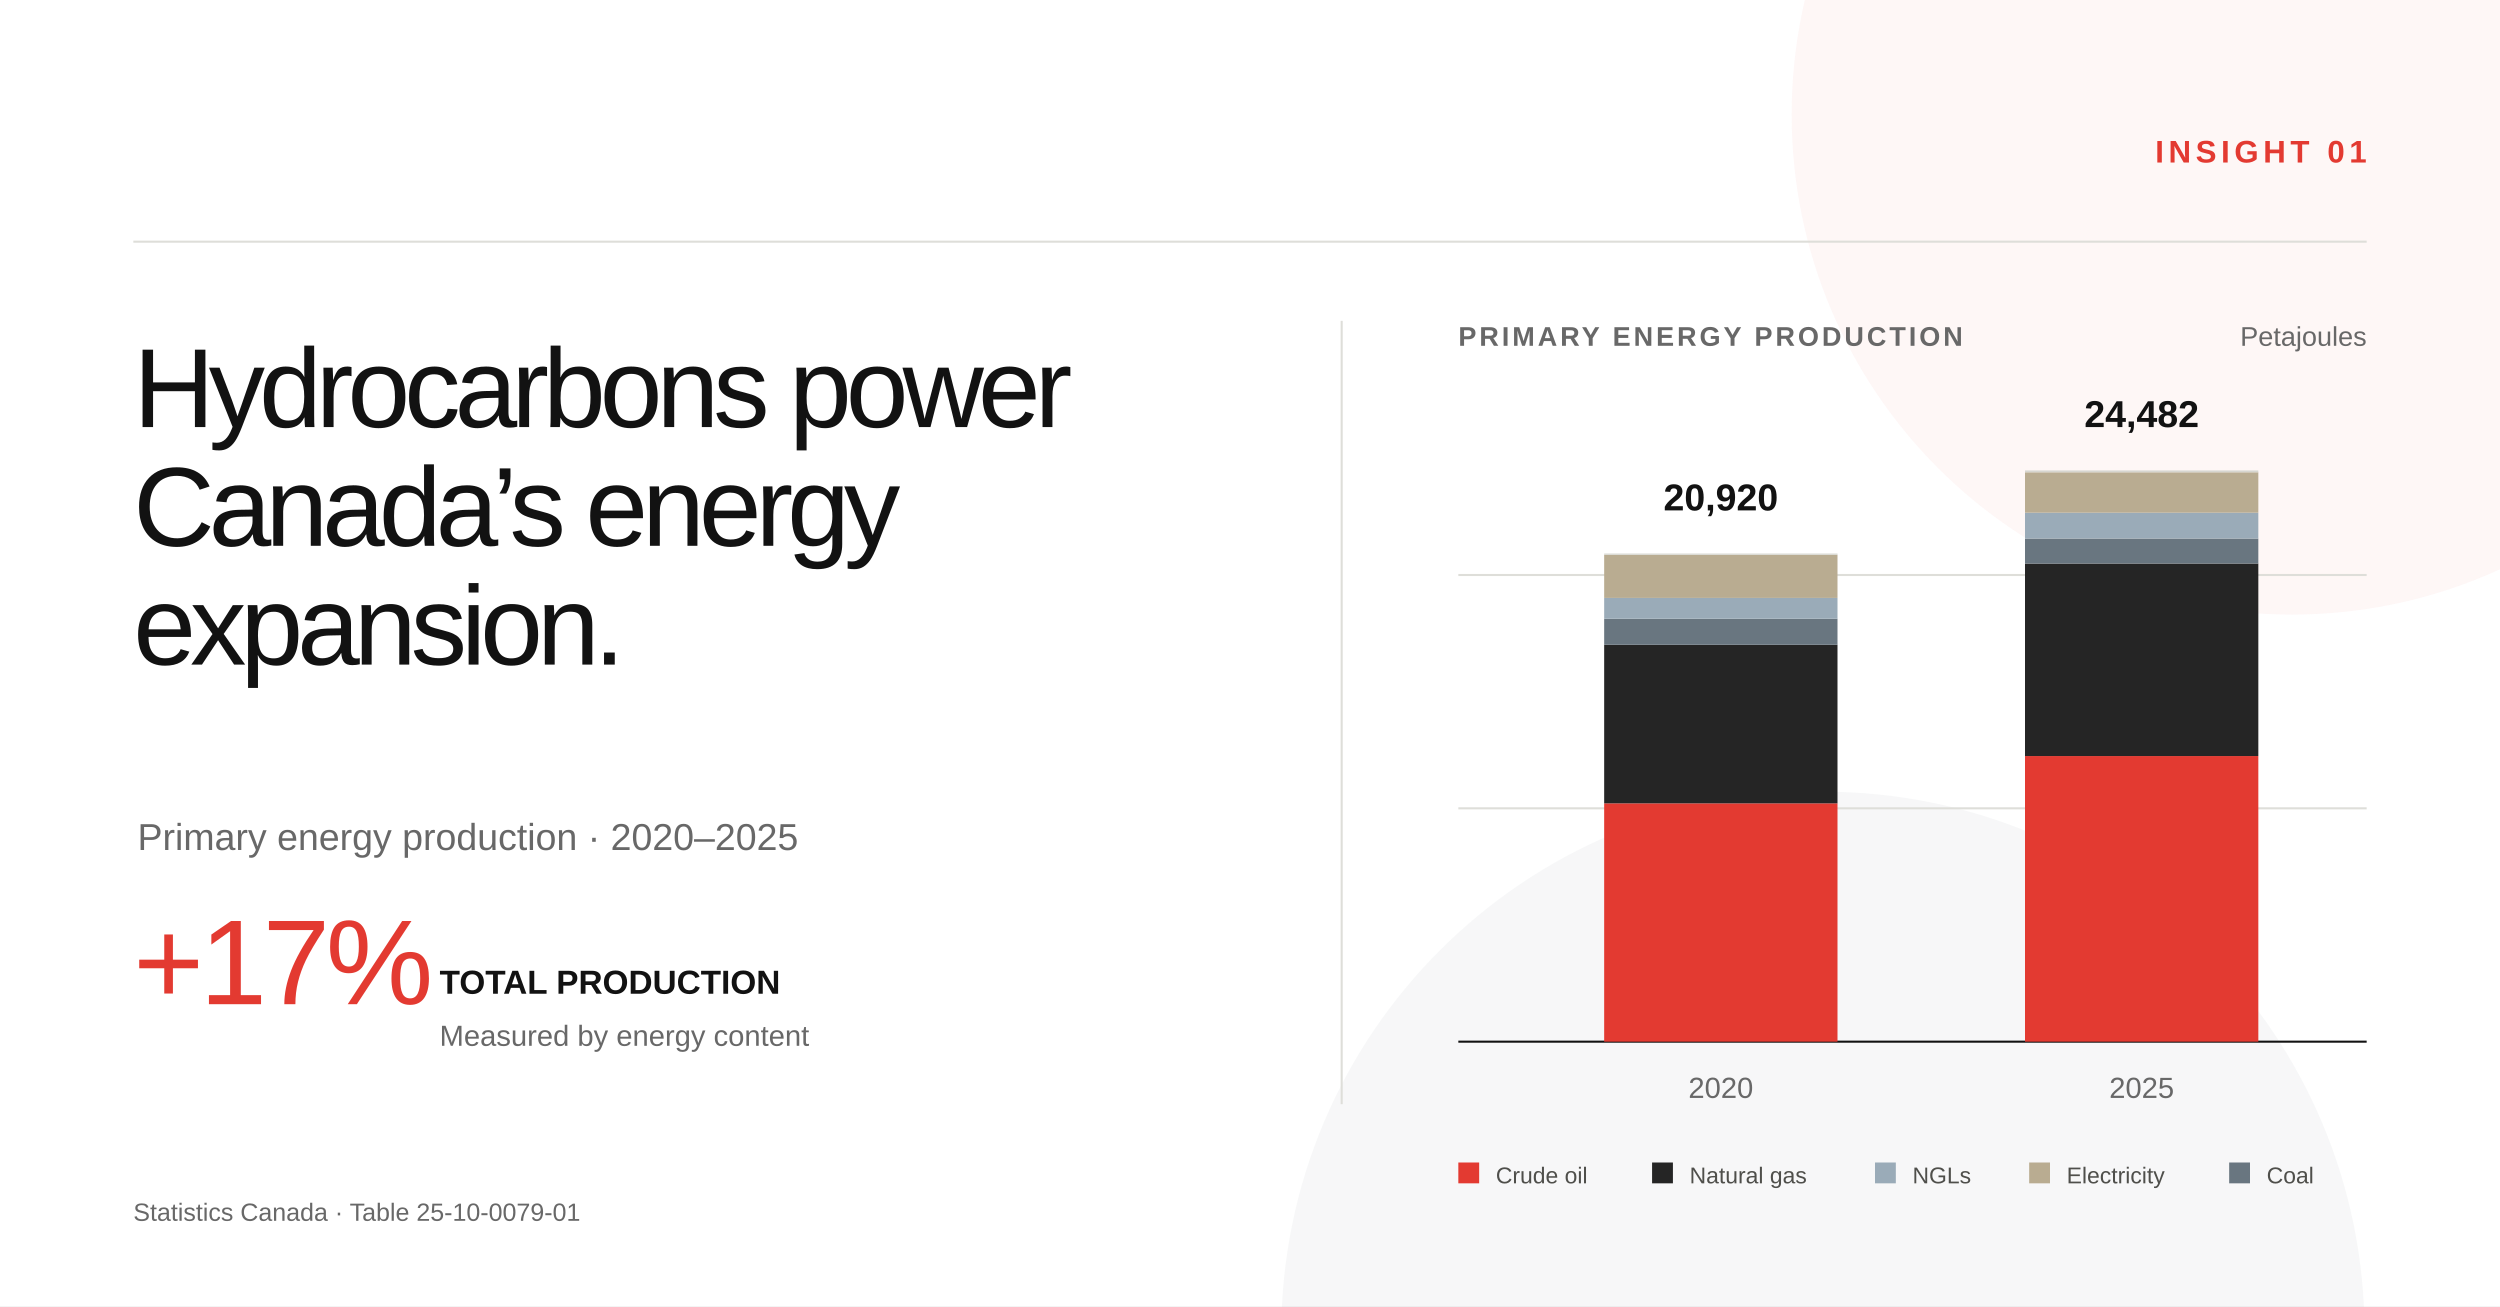
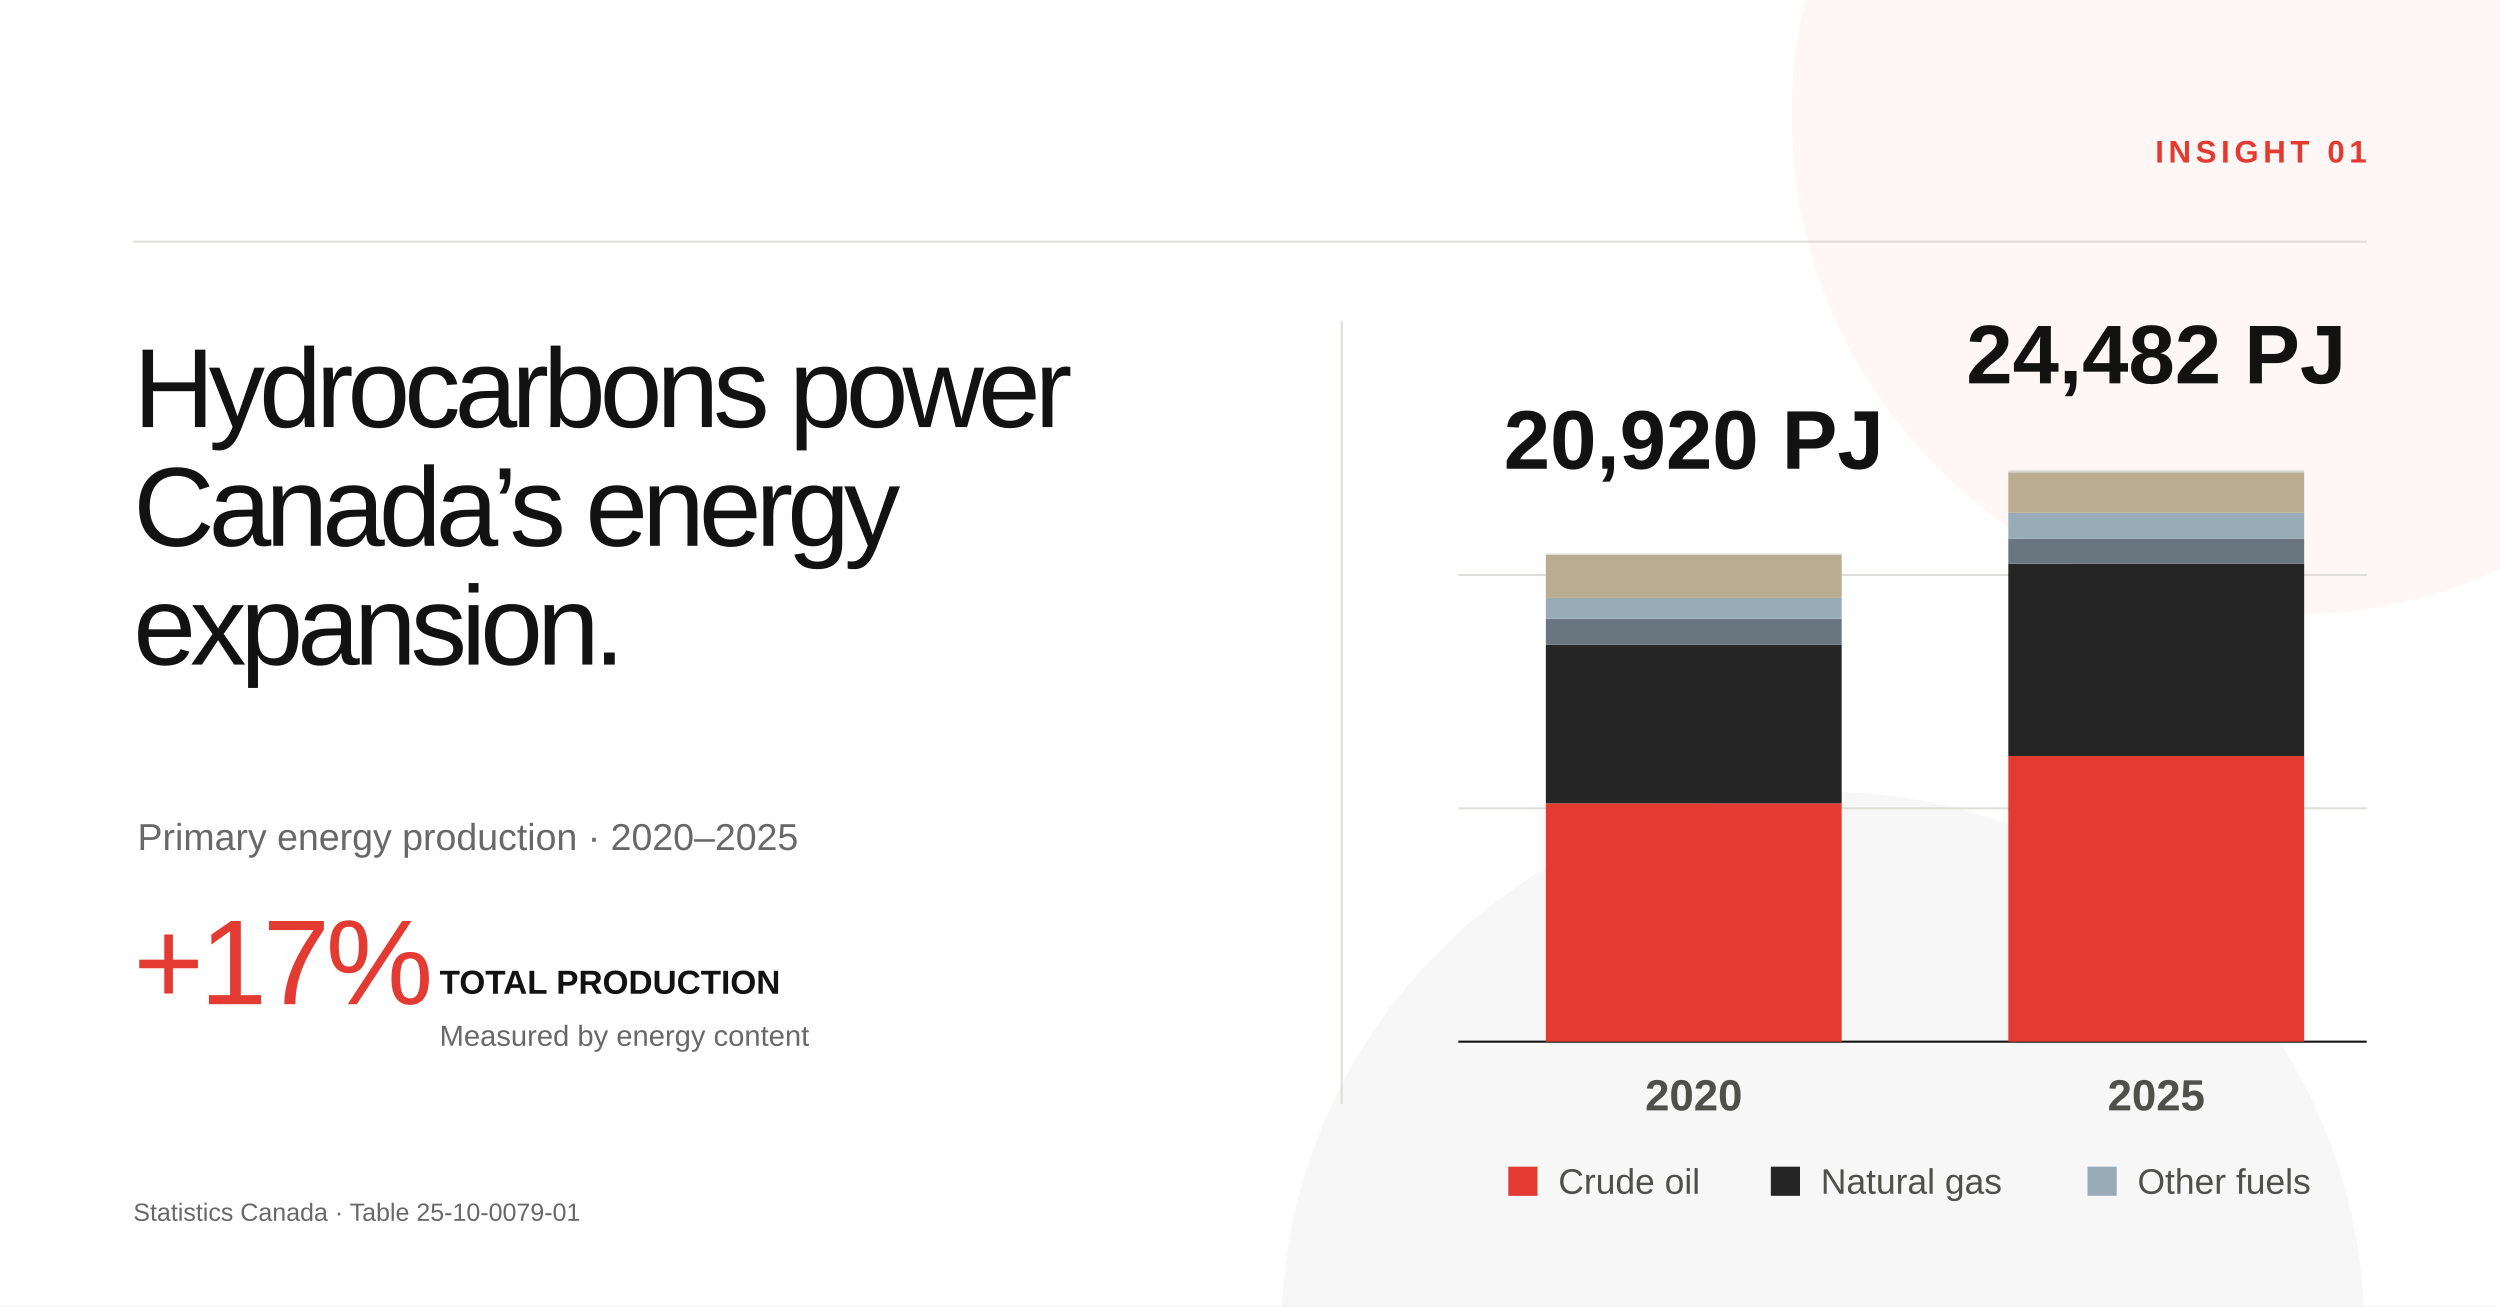
<svg xmlns="http://www.w3.org/2000/svg" width="1200" height="627" viewBox="0 0 1200 627">
  <rect width="1200" height="627" fill="#ffffff" />
  <circle cx="1100" cy="55" r="240" fill="#e33a31" opacity="0.045" />
  <circle cx="875" cy="640" r="260" fill="#697680" opacity="0.055" />
  <text x="1136" y="78" fill="#e33a31" font-family="Arial, Helvetica, sans-serif" font-size="15" font-weight="700" letter-spacing="2.2" text-anchor="end">INSIGHT 01</text>
  <line x1="64" y1="116" x2="1136" y2="116" stroke="#deded9" />
  <text x="64" y="205" fill="#121212" font-family="Arial, Helvetica, sans-serif" font-size="54" font-weight="500" letter-spacing="-2.8">
    <tspan x="64" dy="0">Hydrocarbons power</tspan>
    <tspan x="64" dy="57">Canada’s energy</tspan>
    <tspan x="64" dy="57">expansion.</tspan>
  </text>
  <text x="66" y="408" fill="#686868" font-family="Arial, Helvetica, sans-serif" font-size="18">Primary energy production · 2020–2025</text>
  <text x="64" y="482" fill="#e33a31" font-family="Arial, Helvetica, sans-serif" font-size="58" font-weight="500" letter-spacing="-2">+17%</text>
  <text x="211" y="477" fill="#121212" font-family="Arial, Helvetica, sans-serif" font-size="16" font-weight="700">TOTAL PRODUCTION</text>
  <text x="211" y="502" fill="#686868" font-family="Arial, Helvetica, sans-serif" font-size="14">Measured by energy content</text>
  <line x1="644" y1="154" x2="644" y2="530" stroke="#deded9" />
-   <text x="700" y="166" fill="#686868" font-family="Arial, Helvetica, sans-serif" font-size="13" font-weight="700" letter-spacing="1.4">PRIMARY ENERGY PRODUCTION</text>
-   <text x="1136" y="166" fill="#686868" font-family="Arial, Helvetica, sans-serif" font-size="13" text-anchor="end">Petajoules</text>
  <line x1="700" y1="500" x2="1136" y2="500" stroke="#121212" />
  <line x1="700" y1="388" x2="1136" y2="388" stroke="#deded9" />
  <line x1="700" y1="276" x2="1136" y2="276" stroke="#deded9" />
-   <rect x="770" y="385.6" width="112" height="114.4" fill="#e33a31" />
-   <rect x="770" y="309.5" width="112" height="76.1" fill="#252525" />
-   <rect x="770" y="297.0" width="112" height="12.5" fill="#697680" />
-   <rect x="770" y="287.0" width="112" height="10.0" fill="#9aabb8" />
-   <rect x="770" y="266.3" width="112" height="20.7" fill="#b9ac91" />
-   <rect x="770" y="265.7" width="112" height="0.6" fill="#d6d6d0" />
-   <text x="826" y="245" fill="#121212" font-family="Arial, Helvetica, sans-serif" font-size="18" font-weight="700" text-anchor="middle">20,920</text>
-   <text x="826" y="527" fill="#686868" font-family="Arial, Helvetica, sans-serif" font-size="14" text-anchor="middle">2020</text>
-   <rect x="972" y="362.9" width="112" height="137.1" fill="#e33a31" />
-   <rect x="972" y="270.5" width="112" height="92.4" fill="#252525" />
-   <rect x="972" y="258.5" width="112" height="12.0" fill="#697680" />
-   <rect x="972" y="246.1" width="112" height="12.4" fill="#9aabb8" />
-   <rect x="972" y="226.7" width="112" height="19.4" fill="#b9ac91" />
-   <rect x="972" y="225.8" width="112" height="0.9" fill="#d6d6d0" />
-   <text x="1028" y="205" fill="#121212" font-family="Arial, Helvetica, sans-serif" font-size="18" font-weight="700" text-anchor="middle">24,482</text>
-   <text x="1028" y="527" fill="#686868" font-family="Arial, Helvetica, sans-serif" font-size="14" text-anchor="middle">2025</text>
-   <g font-family="Arial, Helvetica, sans-serif" font-size="11" fill="#4f4f4b">
-     <rect x="700" y="558" width="10" height="10" fill="#e33a31" />
-     <text x="718" y="568">Crude oil</text>
-     <rect x="793" y="558" width="10" height="10" fill="#252525" />
-     <text x="811" y="568">Natural gas</text>
-     <rect x="900" y="558" width="10" height="10" fill="#9aabb8" />
-     <text x="918" y="568">NGLs</text>
-     <rect x="974" y="558" width="10" height="10" fill="#b9ac91" />
-     <text x="992" y="568">Electricity</text>
-     <rect x="1070" y="558" width="10" height="10" fill="#697680" />
-     <text x="1088" y="568">Coal</text>
+   <rect x="742" y="385.6" width="142" height="114.4" fill="#e33a31" />
+   <rect x="742" y="309.5" width="142" height="76.1" fill="#252525" />
+   <rect x="742" y="297.0" width="142" height="12.5" fill="#697680" />
+   <rect x="742" y="287.0" width="142" height="10.0" fill="#9aabb8" />
+   <rect x="742" y="266.3" width="142" height="20.7" fill="#b9ac91" />
+   <rect x="742" y="265.7" width="142" height="0.6" fill="#d6d6d0" />
+   <text x="813" y="225" fill="#121212" font-family="Arial, Helvetica, sans-serif" font-size="40" font-weight="700" text-anchor="middle">20,920 PJ</text>
+   <text x="813" y="533" fill="#4f4f4b" font-family="Arial, Helvetica, sans-serif" font-size="21" font-weight="700" text-anchor="middle">2020</text>
+   <rect x="964" y="362.9" width="142" height="137.1" fill="#e33a31" />
+   <rect x="964" y="270.5" width="142" height="92.4" fill="#252525" />
+   <rect x="964" y="258.5" width="142" height="12.0" fill="#697680" />
+   <rect x="964" y="246.1" width="142" height="12.4" fill="#9aabb8" />
+   <rect x="964" y="226.7" width="142" height="19.4" fill="#b9ac91" />
+   <rect x="964" y="225.8" width="142" height="0.9" fill="#d6d6d0" />
+   <text x="1035" y="184" fill="#121212" font-family="Arial, Helvetica, sans-serif" font-size="40" font-weight="700" text-anchor="middle">24,482 PJ</text>
+   <text x="1035" y="533" fill="#4f4f4b" font-family="Arial, Helvetica, sans-serif" font-size="21" font-weight="700" text-anchor="middle">2025</text>
+   <g font-family="Arial, Helvetica, sans-serif" font-size="17" fill="#4f4f4b">
+     <rect x="724" y="560" width="14" height="14" fill="#e33a31" />
+     <text x="748" y="573">Crude oil</text>
+     <rect x="850" y="560" width="14" height="14" fill="#252525" />
+     <text x="874" y="573">Natural gas</text>
+     <rect x="1002" y="560" width="14" height="14" fill="#9aabb8" />
+     <text x="1026" y="573">Other fuels</text>
  </g>
  <text x="64" y="586" fill="#686868" font-family="Arial, Helvetica, sans-serif" font-size="12">Statistics Canada · Table 25-10-0079-01</text>
</svg>
